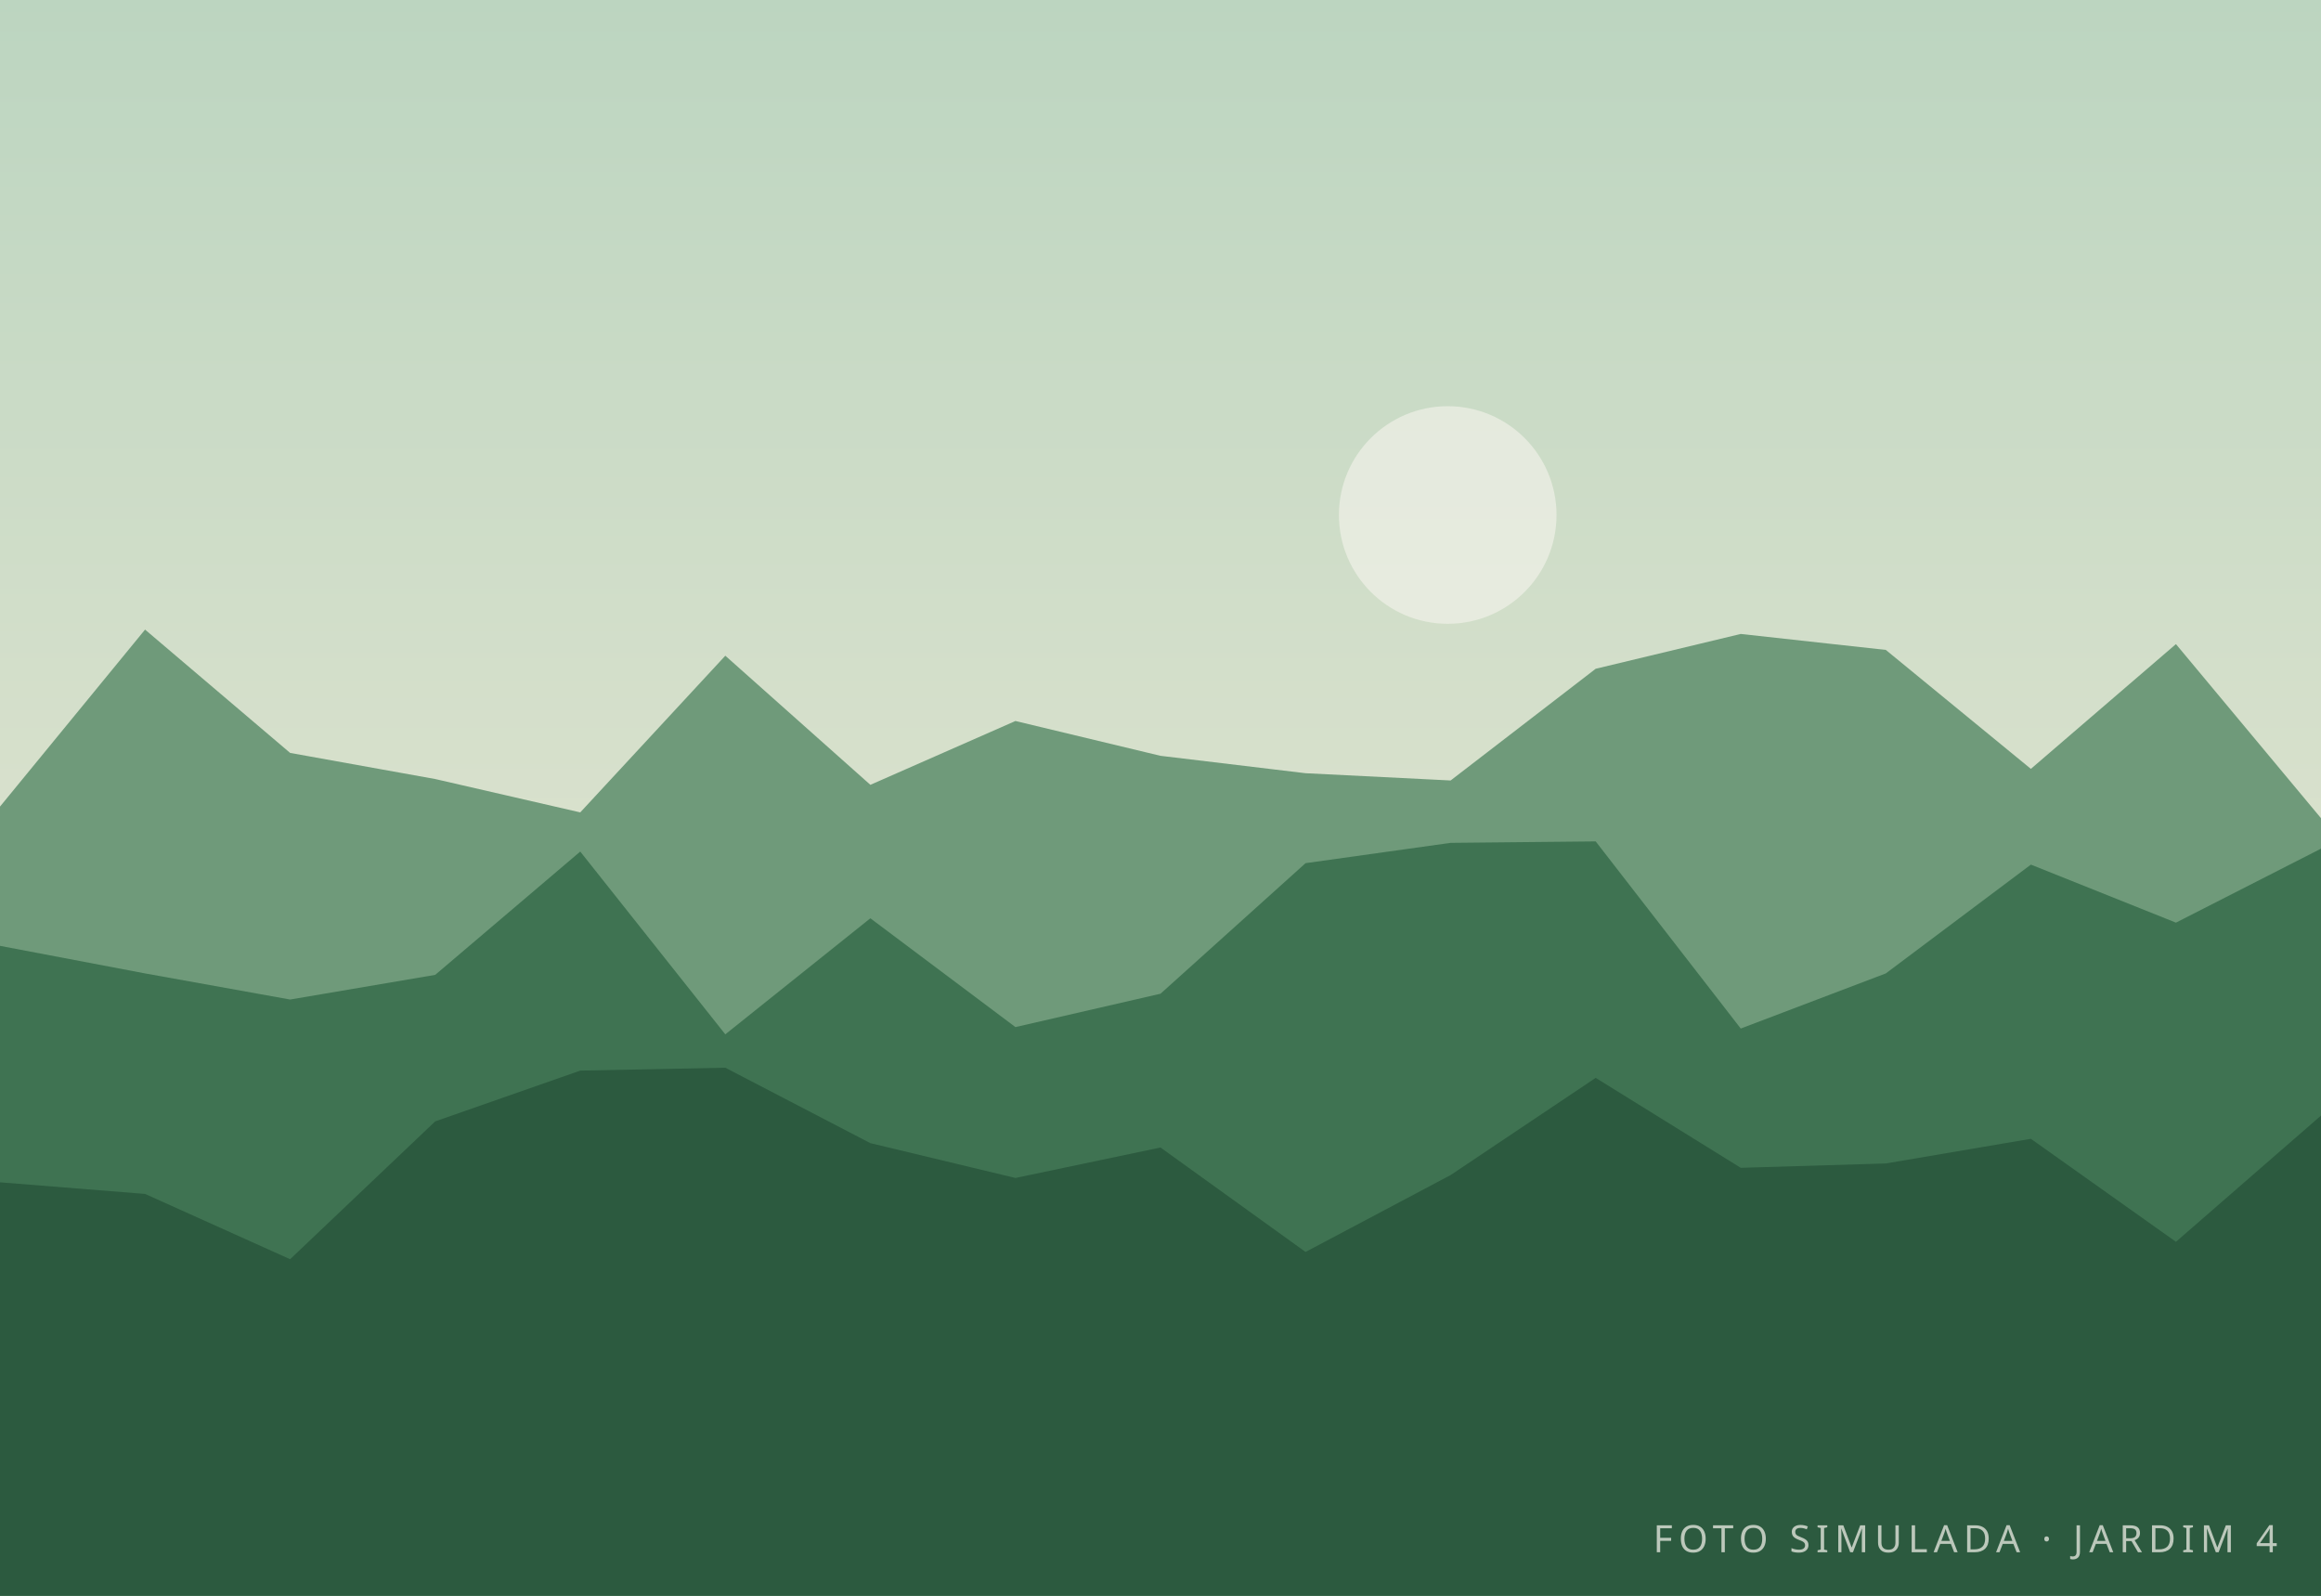
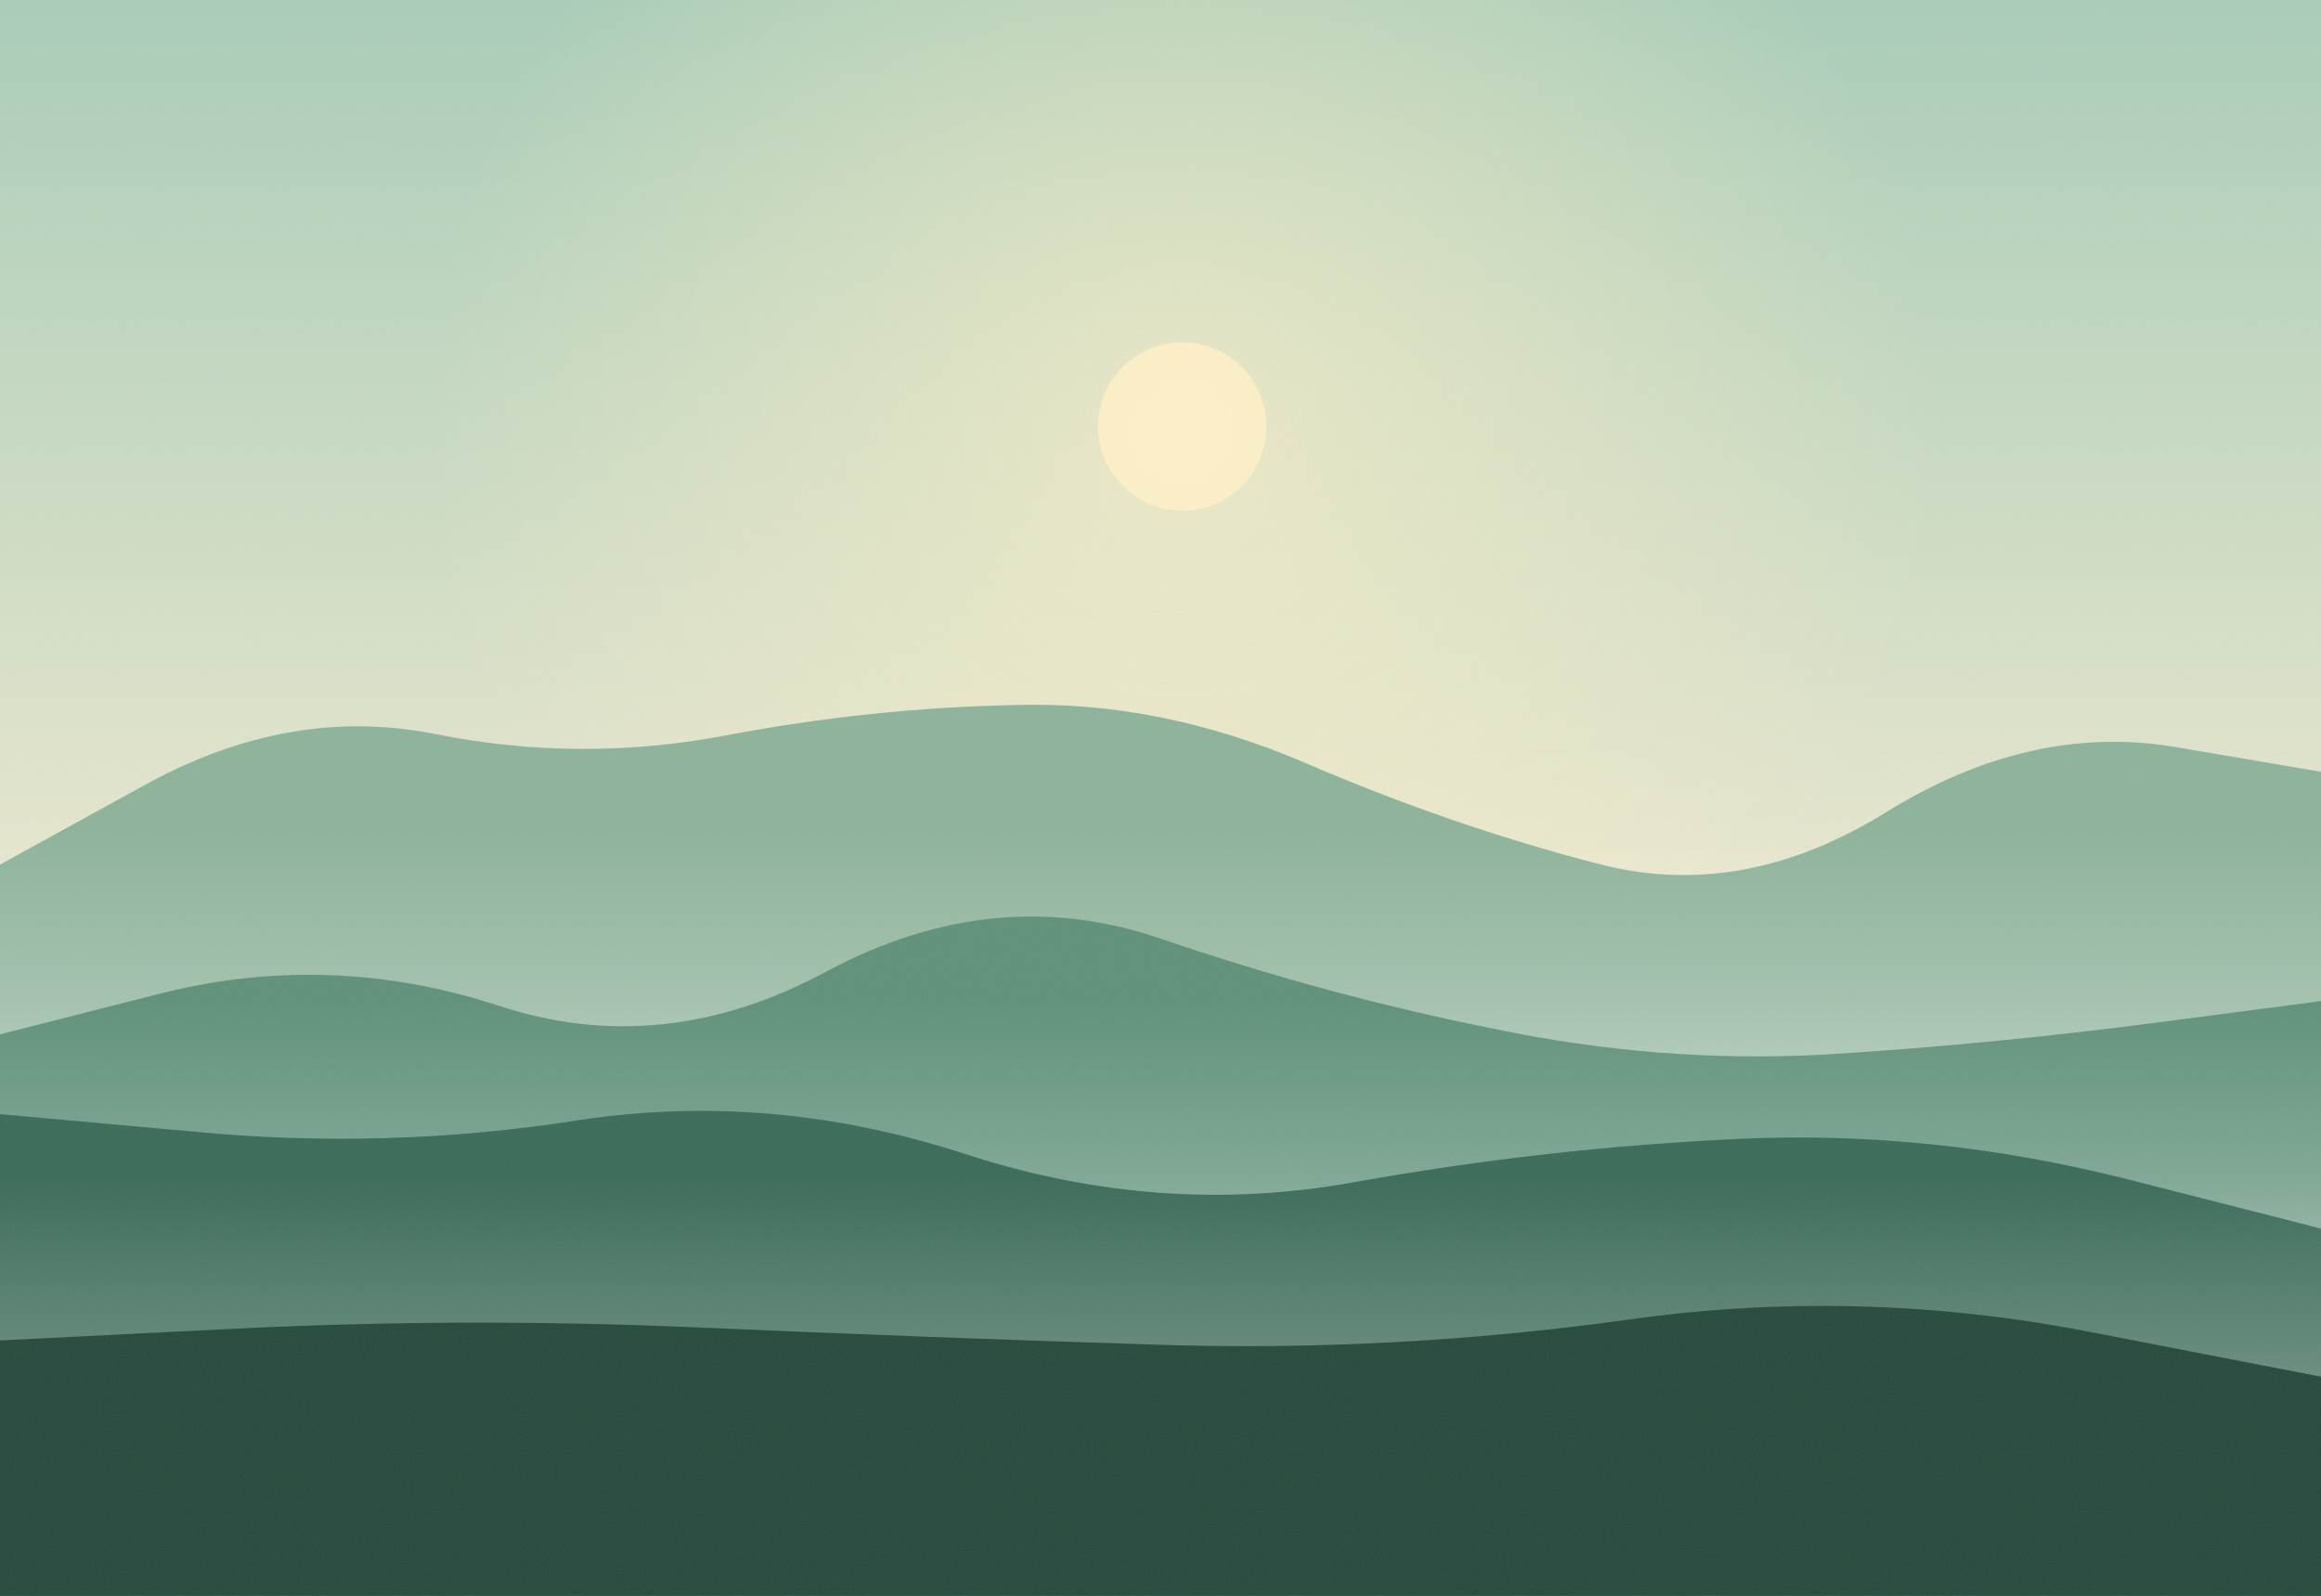
<svg xmlns="http://www.w3.org/2000/svg" viewBox="0 0 1600 1100" preserveAspectRatio="xMidYMid slice">
  <defs>
-     <linearGradient id="g" x1="0" y1="0" x2="0" y2="1">
-       <stop offset="0" stop-color="#bcd5c0" />
-       <stop offset="1" stop-color="#f3ecd8" />
+     <linearGradient id="sky" x1="0" y1="0" x2="0" y2="1">
+       <stop offset="0" stop-color="#a9cdb8" />
+       <stop offset=".65" stop-color="#f4ecd2" />
+       <stop offset="1" stop-color="#f4ecd2" />
    </linearGradient>
+     <radialGradient id="sun" cx="815" cy="294" r="520" gradientUnits="userSpaceOnUse">
+       <stop offset="0" stop-color="#fff1c9" stop-opacity=".95" />
+       <stop offset=".12" stop-color="#fff1c9" stop-opacity=".55" />
+       <stop offset="1" stop-color="#fff1c9" stop-opacity="0" />
+     </radialGradient>
+     <linearGradient id="mist" x1="0" y1="0" x2="0" y2="1">
+       <stop offset="0" stop-color="#fff" stop-opacity="0" />
+       <stop offset="1" stop-color="#fff" stop-opacity=".38" />
+     </linearGradient>
+     <filter id="n" x="0" y="0" width="100%" height="100%">
+       <feTurbulence type="fractalNoise" baseFrequency=".9" numOctaves="2" seed="4" />
+       <feColorMatrix values="0 0 0 0 .5  0 0 0 0 .5  0 0 0 0 .5  0 0 0 .55 0" />
+     </filter>
  </defs>
-   <rect width="1600" height="1100" fill="url(#g)" />
-   <circle cx="998" cy="355" r="75" fill="#F9F6F0" opacity=".55" />
-   <polygon points="0,1100 0,556 100,434 200,519 300,537 400,560 500,452 600,541 700,497 800,521 900,533 1000,538 1100,461 1200,437 1300,448 1400,530 1500,444 1600,564 1600,1100" fill="#6f9a7a" />
-   <polygon points="0,1100 0,652 100,671 200,689 300,672 400,587 500,713 600,633 700,708 800,685 900,595 1000,581 1100,580 1200,709 1300,671 1400,596 1500,636 1600,585 1600,1100" fill="#3f7352" />
-   <polygon points="0,1100 0,815 100,823 200,868 300,773 400,738 500,736 600,788 700,812 800,791 900,863 1000,810 1100,743 1200,805 1300,802 1400,785 1500,856 1600,769 1600,1100" fill="#2c5a3f" />
-   <text x="1570" y="1070" text-anchor="end" font-family="sans-serif" font-size="26" letter-spacing="4" fill="#F9F6F0" opacity=".7">FOTO SIMULADA · JARDIM 4</text>
+   <rect width="1600" height="1100" fill="url(#sky)" />
+   <rect width="1600" height="1100" fill="url(#sun)" />
+   <circle cx="815" cy="294" r="58" fill="#fff1c9" opacity=".9" />
+   <path d="M0,1100 L0,596 Q0,596 100,541 Q200,486 300,506 Q400,526 500,507 Q600,488 700,486 Q800,483 900,526 Q1000,569 1100,595 Q1200,622 1300,560 Q1400,498 1500,515 T1600,532 L1600,1100 Z" fill="#8db39a" />
+   <rect y="572" width="1600" height="220" fill="url(#mist)" />
+   <path d="M0,1100 L0,713 Q0,713 114,684 Q229,656 343,693 Q457,731 571,669 Q686,608 800,647 Q914,686 1029,709 Q1143,733 1257,727 Q1371,720 1486,705 T1600,690 L1600,1100 Z" fill="#5f917a" />
+   <rect y="693" width="1600" height="220" fill="url(#mist)" />
+   <path d="M0,1100 L0,768 Q0,768 133,780 Q267,793 400,772 Q533,752 667,796 Q800,839 933,815 Q1067,791 1200,785 Q1333,779 1467,813 T1600,847 L1600,1100 Z" fill="#3b6b58" />
+   <rect y="814" width="1600" height="220" fill="url(#mist)" />
+   <path d="M0,1100 L0,924 Q0,924 160,916 Q320,908 480,915 Q640,922 800,927 Q960,932 1120,910 Q1280,887 1440,918 T1600,949 L1600,1100 Z" fill="#244a3c" />
+   <rect width="1600" height="1100" filter="url(#n)" opacity=".16" />
</svg>
